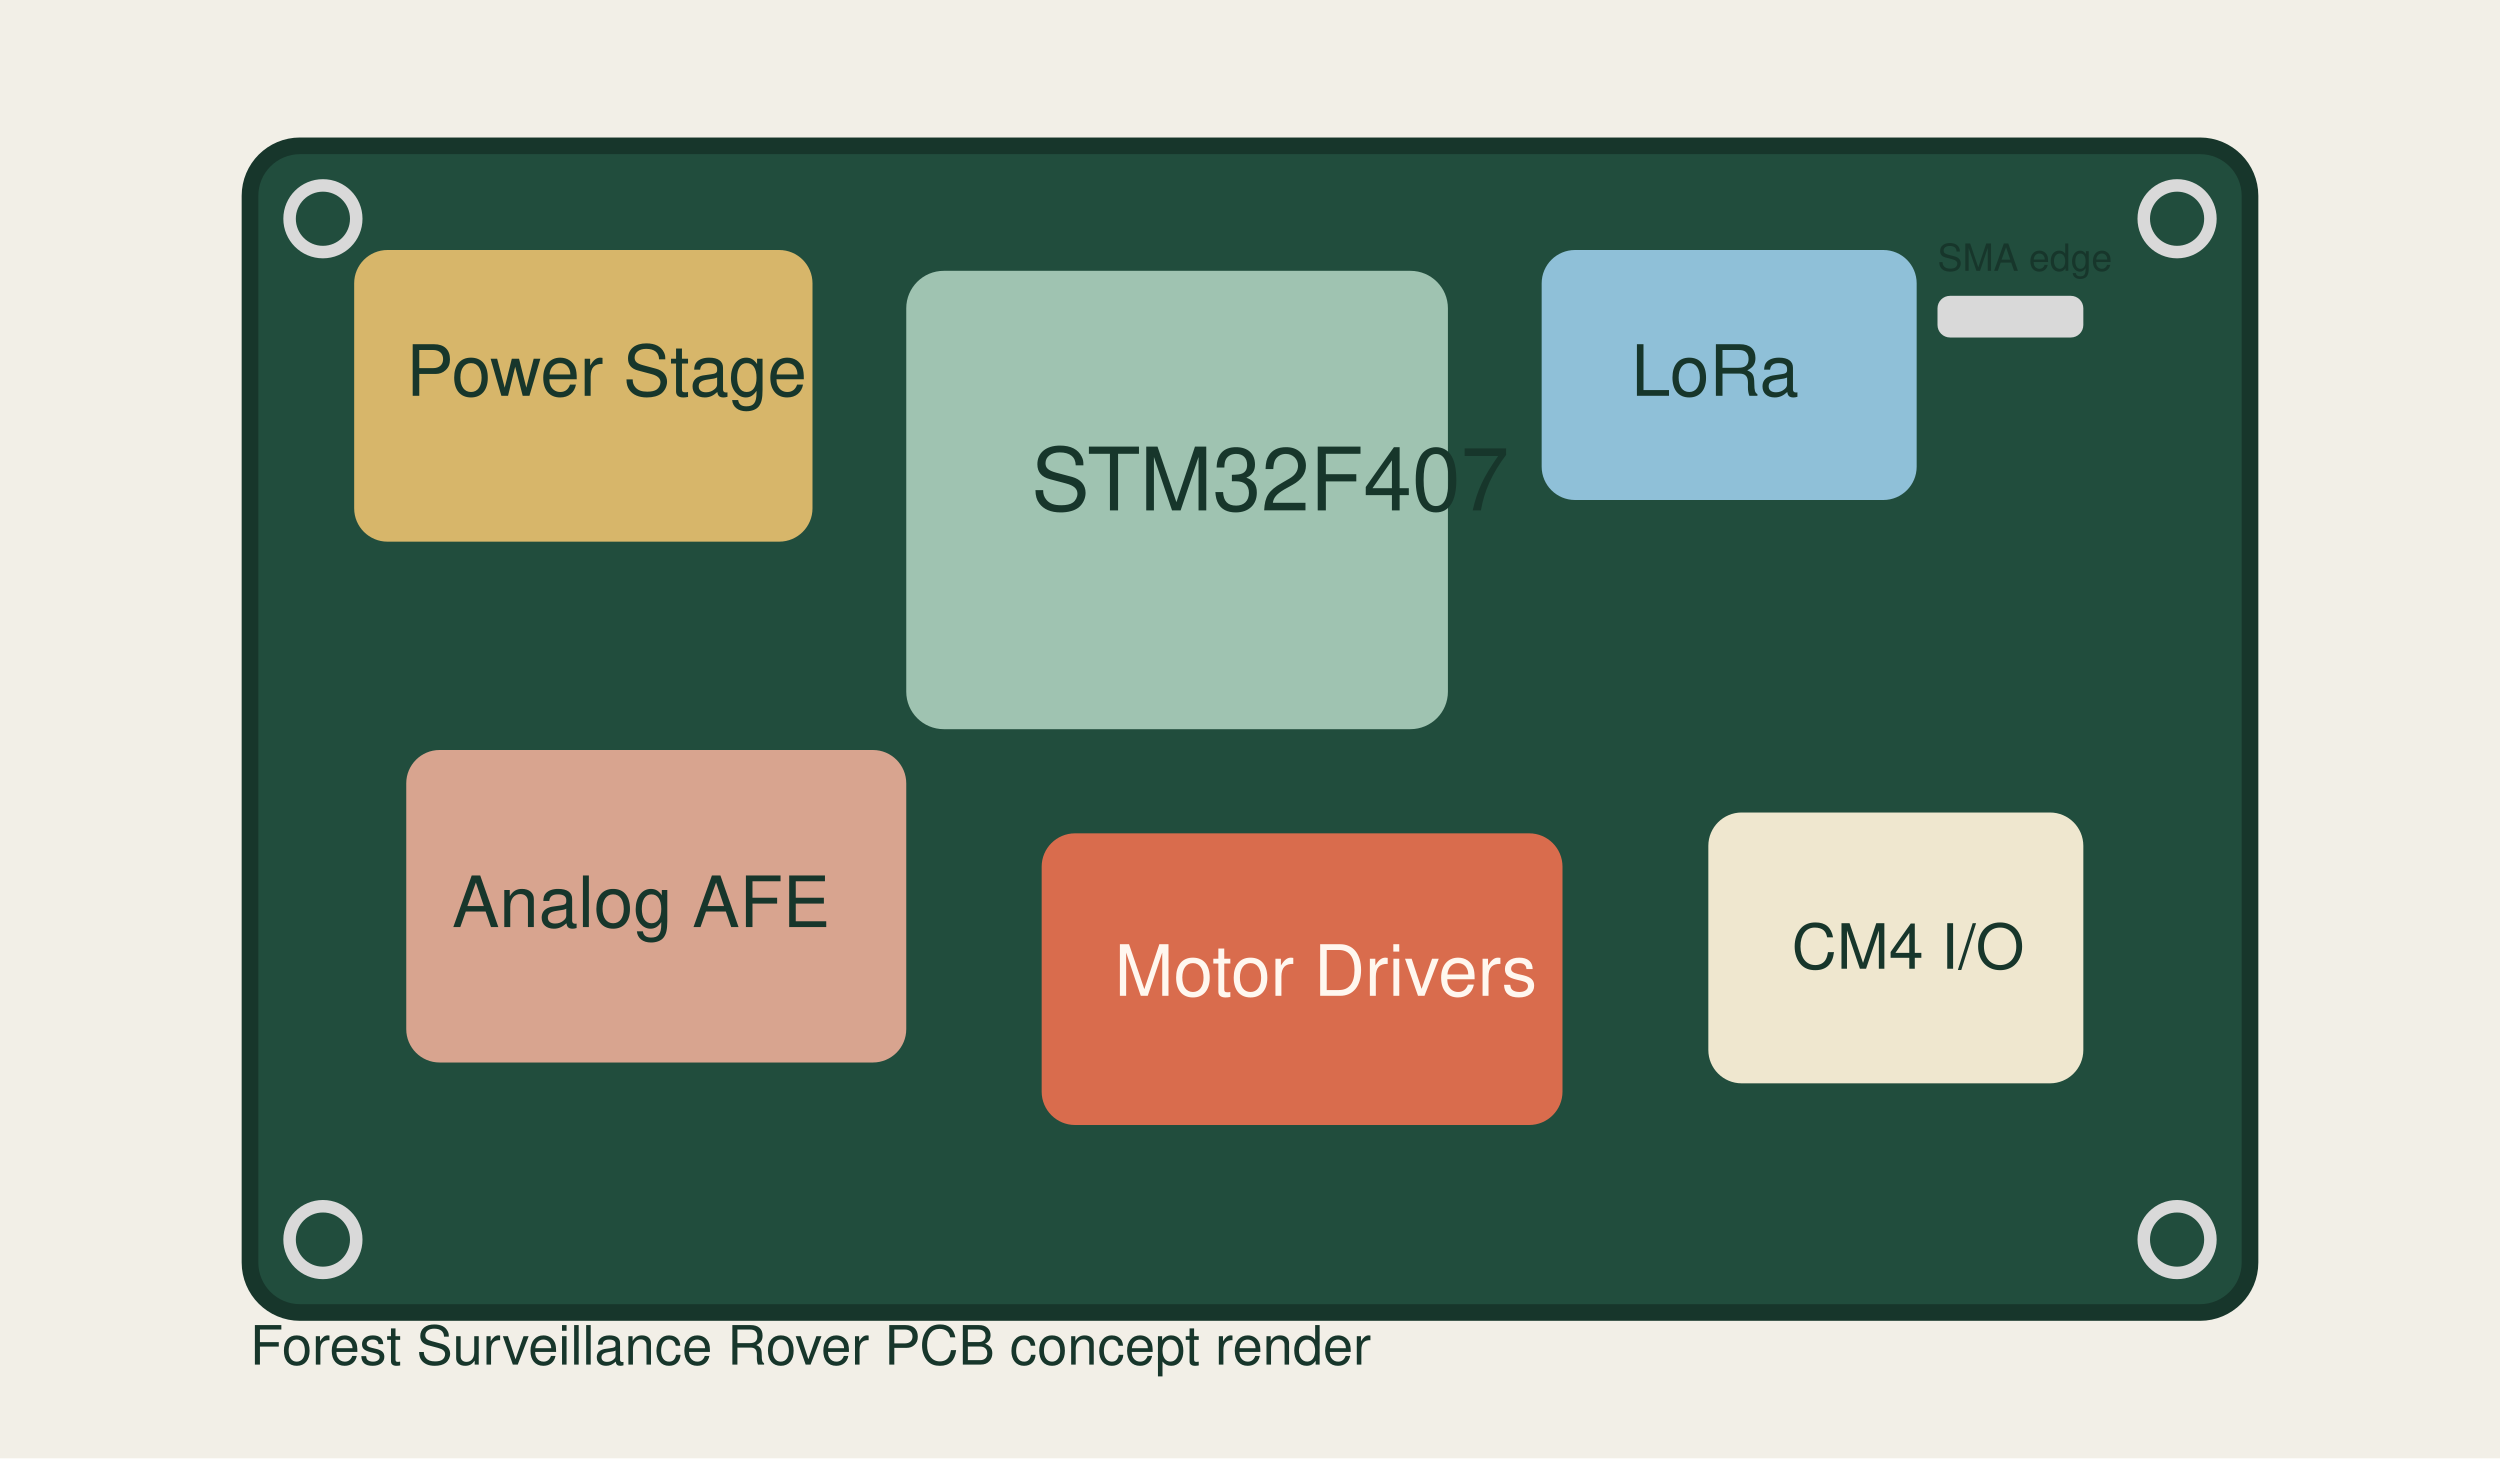
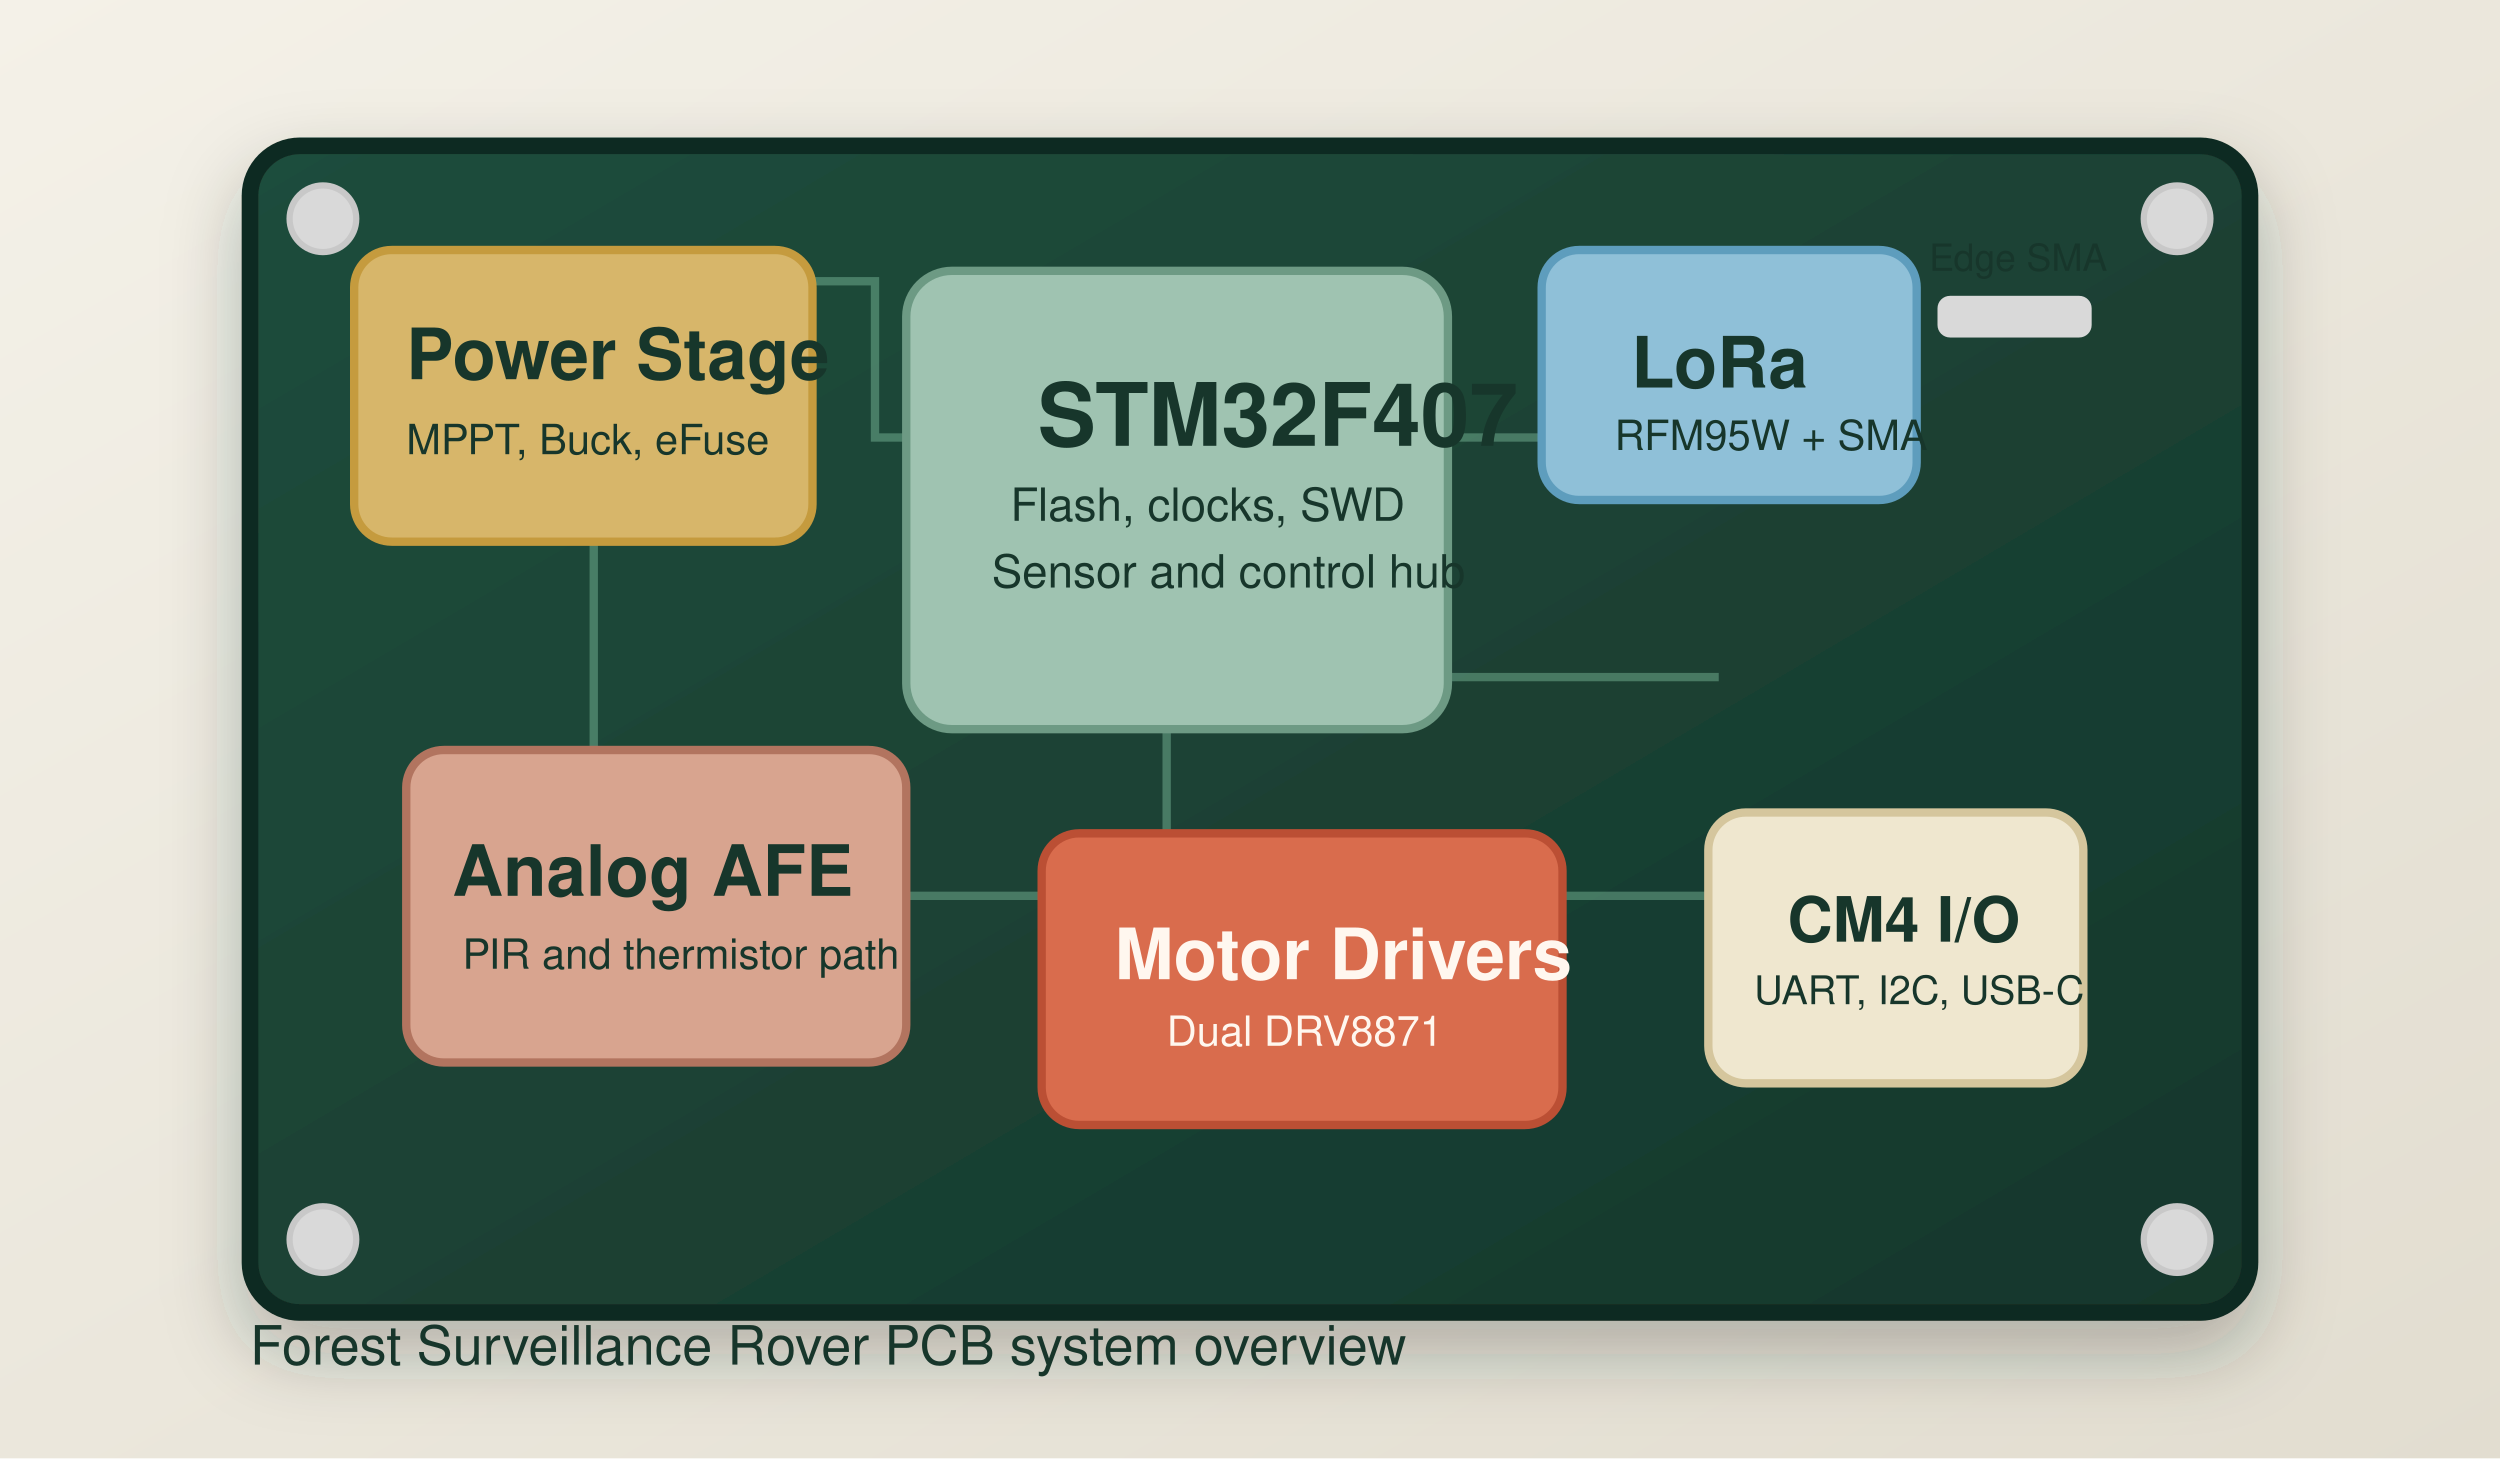
<svg xmlns="http://www.w3.org/2000/svg" width="1200" height="700" viewBox="0 0 1200 700">
-   <rect width="1200" height="700" fill="#f2efe7" />
-   <rect x="120" y="70" width="960" height="560" rx="24" fill="#214d3d" stroke="#17362b" stroke-width="8" />
-   <rect x="170" y="120" width="220" height="140" rx="16" fill="#d7b66a" />
-   <text x="195" y="190" font-family="Helvetica, Arial, sans-serif" font-size="34" fill="#17362b">Power Stage</text>
-   <rect x="435" y="130" width="260" height="220" rx="18" fill="#9fc3b1" />
-   <text x="495" y="245" font-family="Helvetica, Arial, sans-serif" font-size="42" fill="#17362b">STM32F407</text>
-   <rect x="740" y="120" width="180" height="120" rx="16" fill="#8fc0d8" />
-   <text x="783" y="190" font-family="Helvetica, Arial, sans-serif" font-size="34" fill="#17362b">LoRa</text>
-   <rect x="930" y="142" width="70" height="20" rx="6" fill="#d9d9d9" />
-   <text x="930" y="130" font-family="Helvetica, Arial, sans-serif" font-size="18" fill="#17362b">SMA edge</text>
-   <rect x="195" y="360" width="240" height="150" rx="16" fill="#d8a48f" />
-   <text x="217" y="445" font-family="Helvetica, Arial, sans-serif" font-size="34" fill="#17362b">Analog AFE</text>
-   <rect x="500" y="400" width="250" height="140" rx="16" fill="#d96c4d" />
-   <text x="535" y="478" font-family="Helvetica, Arial, sans-serif" font-size="34" fill="#fff7ef">Motor Drivers</text>
-   <rect x="820" y="390" width="180" height="130" rx="16" fill="#efe7cf" />
-   <text x="860" y="465" font-family="Helvetica, Arial, sans-serif" font-size="30" fill="#17362b">CM4 I/O</text>
-   <circle cx="155" cy="105" r="16" fill="none" stroke="#d9d9d9" stroke-width="6" />
-   <circle cx="1045" cy="105" r="16" fill="none" stroke="#d9d9d9" stroke-width="6" />
-   <circle cx="155" cy="595" r="16" fill="none" stroke="#d9d9d9" stroke-width="6" />
-   <circle cx="1045" cy="595" r="16" fill="none" stroke="#d9d9d9" stroke-width="6" />
-   <text x="120" y="655" font-family="Helvetica, Arial, sans-serif" font-size="26" fill="#17362b">Forest Surveillance Rover PCB concept render</text>
+   <defs>
+     <linearGradient id="bg" x1="0%" y1="0%" x2="100%" y2="100%">
+       <stop offset="0%" stop-color="#f4f1e8" />
+       <stop offset="100%" stop-color="#e2ddd0" />
+     </linearGradient>
+     <linearGradient id="board" x1="0%" y1="0%" x2="100%" y2="100%">
+       <stop offset="0%" stop-color="#1f4d3c" />
+       <stop offset="100%" stop-color="#16372c" />
+     </linearGradient>
+     <filter id="shadow" x="-20%" y="-20%" width="140%" height="140%">
+       <feDropShadow dx="0" dy="16" stdDeviation="18" flood-color="#23342d" flood-opacity="0.28" />
+     </filter>
+   </defs>
+   <rect width="1200" height="700" fill="url(#bg)" />
+   <rect x="120" y="70" width="960" height="560" rx="24" fill="url(#board)" stroke="#112a22" stroke-width="8" filter="url(#shadow)" />
+   <g stroke="#7fbe9e" stroke-width="4" opacity="0.45" fill="none">
+     <path d="M220 135 H420 V210 H470" />
+     <path d="M690 210 H770" />
+     <path d="M560 350 V430" />
+     <path d="M330 430 H500" />
+     <path d="M750 430 H820" />
+     <path d="M570 240 V325 H825" />
+     <path d="M285 260 V360" />
+   </g>
+   <g fill="#d9ece1" opacity="0.18">
+     <circle cx="255" cy="160" r="7" />
+     <circle cx="305" cy="160" r="7" />
+     <circle cx="570" cy="150" r="7" />
+     <circle cx="620" cy="150" r="7" />
+     <circle cx="790" cy="155" r="7" />
+     <circle cx="845" cy="155" r="7" />
+     <circle cx="255" cy="405" r="7" />
+     <circle cx="600" cy="445" r="7" />
+     <circle cx="875" cy="425" r="7" />
+   </g>
+   <rect x="170" y="120" width="220" height="140" rx="18" fill="#d7b66a" stroke="#c59b3e" stroke-width="4" />
+   <text x="195" y="182" font-family="Helvetica, Arial, sans-serif" font-size="34" font-weight="700" fill="#17362b">Power Stage</text>
+   <text x="195" y="218" font-family="Helvetica, Arial, sans-serif" font-size="20" fill="#17362b">MPPT, Buck, eFuse</text>
+   <rect x="435" y="130" width="260" height="220" rx="22" fill="#9fc3b1" stroke="#6d9a84" stroke-width="4" />
+   <text x="498" y="214" font-family="Helvetica, Arial, sans-serif" font-size="42" font-weight="700" fill="#17362b">STM32F407</text>
+   <text x="485" y="250" font-family="Helvetica, Arial, sans-serif" font-size="22" fill="#17362b">Flash, clocks, SWD</text>
+   <text x="476" y="282" font-family="Helvetica, Arial, sans-serif" font-size="22" fill="#17362b">Sensor and control hub</text>
+   <rect x="740" y="120" width="180" height="120" rx="18" fill="#8fc0d8" stroke="#5e9dbd" stroke-width="4" />
+   <text x="783" y="186" font-family="Helvetica, Arial, sans-serif" font-size="34" font-weight="700" fill="#17362b">LoRa</text>
+   <text x="775" y="216" font-family="Helvetica, Arial, sans-serif" font-size="20" fill="#17362b">RFM95W + SMA</text>
+   <rect x="930" y="142" width="74" height="20" rx="6" fill="#d9d9d9" />
+   <text x="926" y="130" font-family="Helvetica, Arial, sans-serif" font-size="18" fill="#17362b">Edge SMA</text>
+   <rect x="195" y="360" width="240" height="150" rx="18" fill="#d8a48f" stroke="#b2745f" stroke-width="4" />
+   <text x="217" y="430" font-family="Helvetica, Arial, sans-serif" font-size="34" font-weight="700" fill="#17362b">Analog AFE</text>
+   <text x="222" y="465" font-family="Helvetica, Arial, sans-serif" font-size="20" fill="#17362b">PIR and thermistor path</text>
+   <rect x="500" y="400" width="250" height="140" rx="18" fill="#d96c4d" stroke="#bb4f34" stroke-width="4" />
+   <text x="535" y="470" font-family="Helvetica, Arial, sans-serif" font-size="34" font-weight="700" fill="#fff7ef">Motor Drivers</text>
+   <text x="560" y="502" font-family="Helvetica, Arial, sans-serif" font-size="20" fill="#fff7ef">Dual DRV8871</text>
+   <rect x="820" y="390" width="180" height="130" rx="18" fill="#efe7cf" stroke="#d5c69d" stroke-width="4" />
+   <text x="858" y="452" font-family="Helvetica, Arial, sans-serif" font-size="30" font-weight="700" fill="#17362b">CM4 I/O</text>
+   <text x="842" y="482" font-family="Helvetica, Arial, sans-serif" font-size="19" fill="#17362b">UART, I2C, USB-C</text>
+   <g fill="#d9d9d9" stroke="#c8c8c8" stroke-width="3">
+     <circle cx="155" cy="105" r="16" />
+     <circle cx="1045" cy="105" r="16" />
+     <circle cx="155" cy="595" r="16" />
+     <circle cx="1045" cy="595" r="16" />
+   </g>
+   <text x="120" y="655" font-family="Helvetica, Arial, sans-serif" font-size="26" fill="#17362b">Forest Surveillance Rover PCB system overview</text>
</svg>
